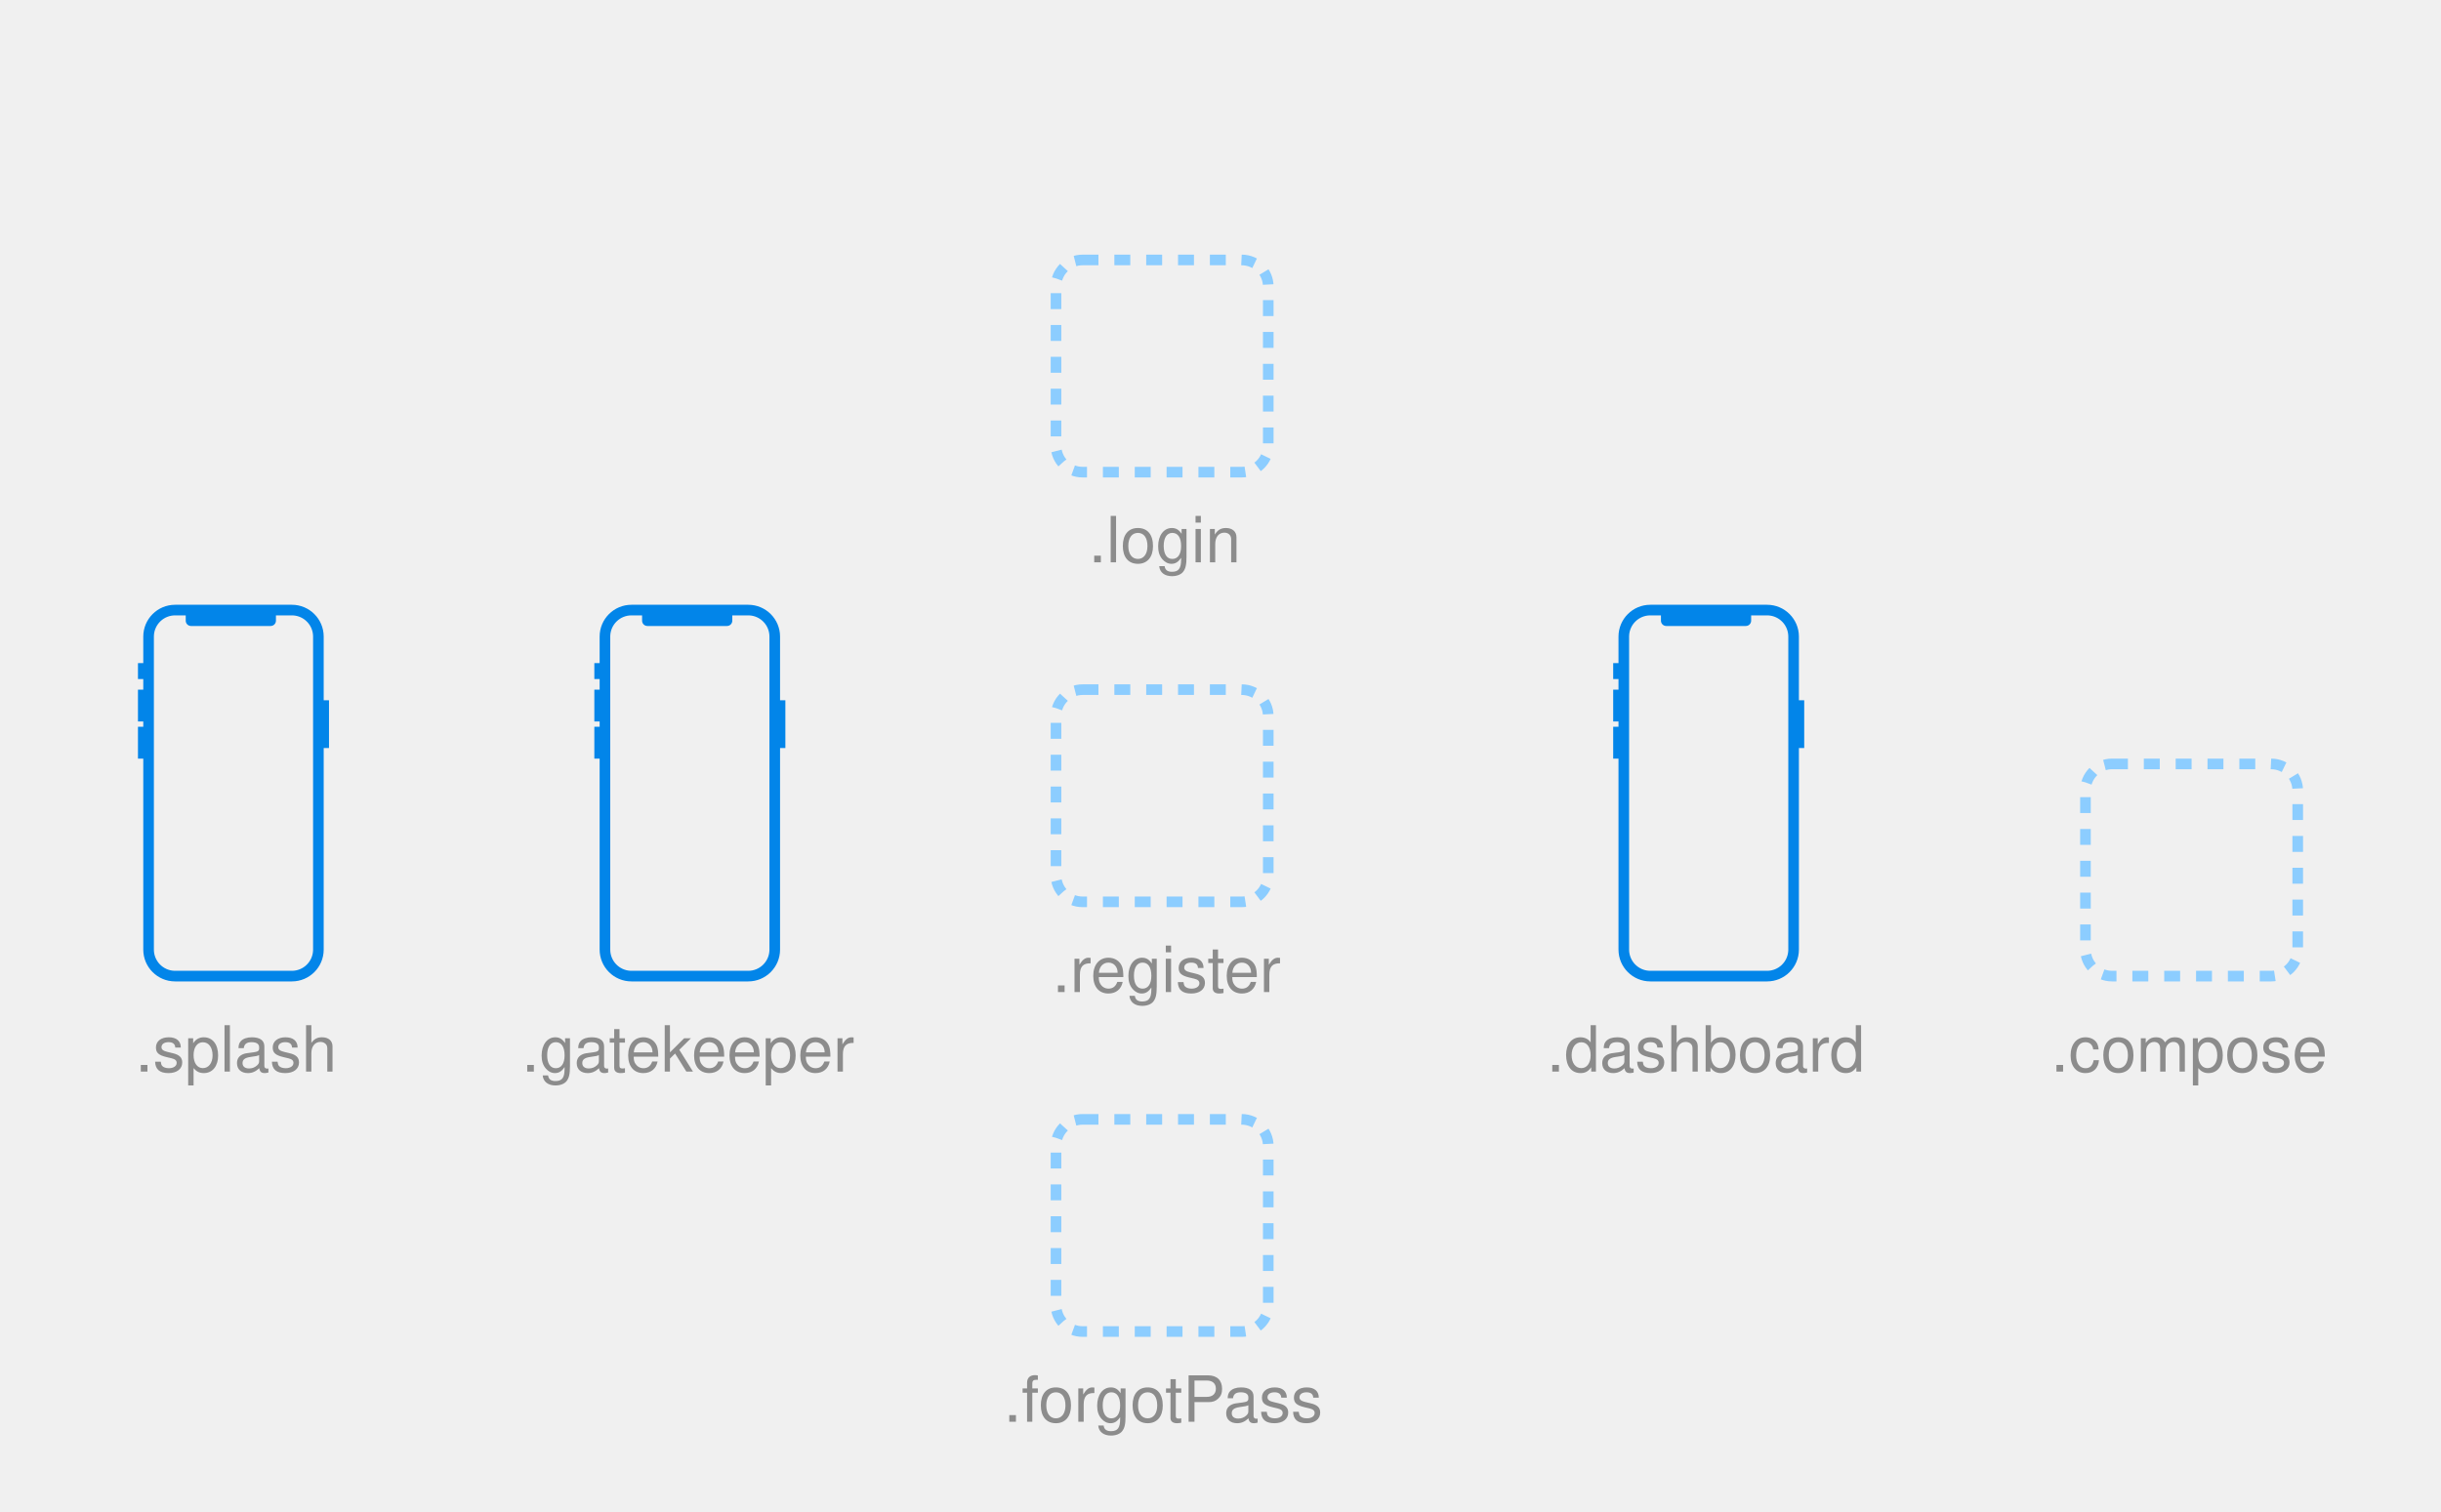
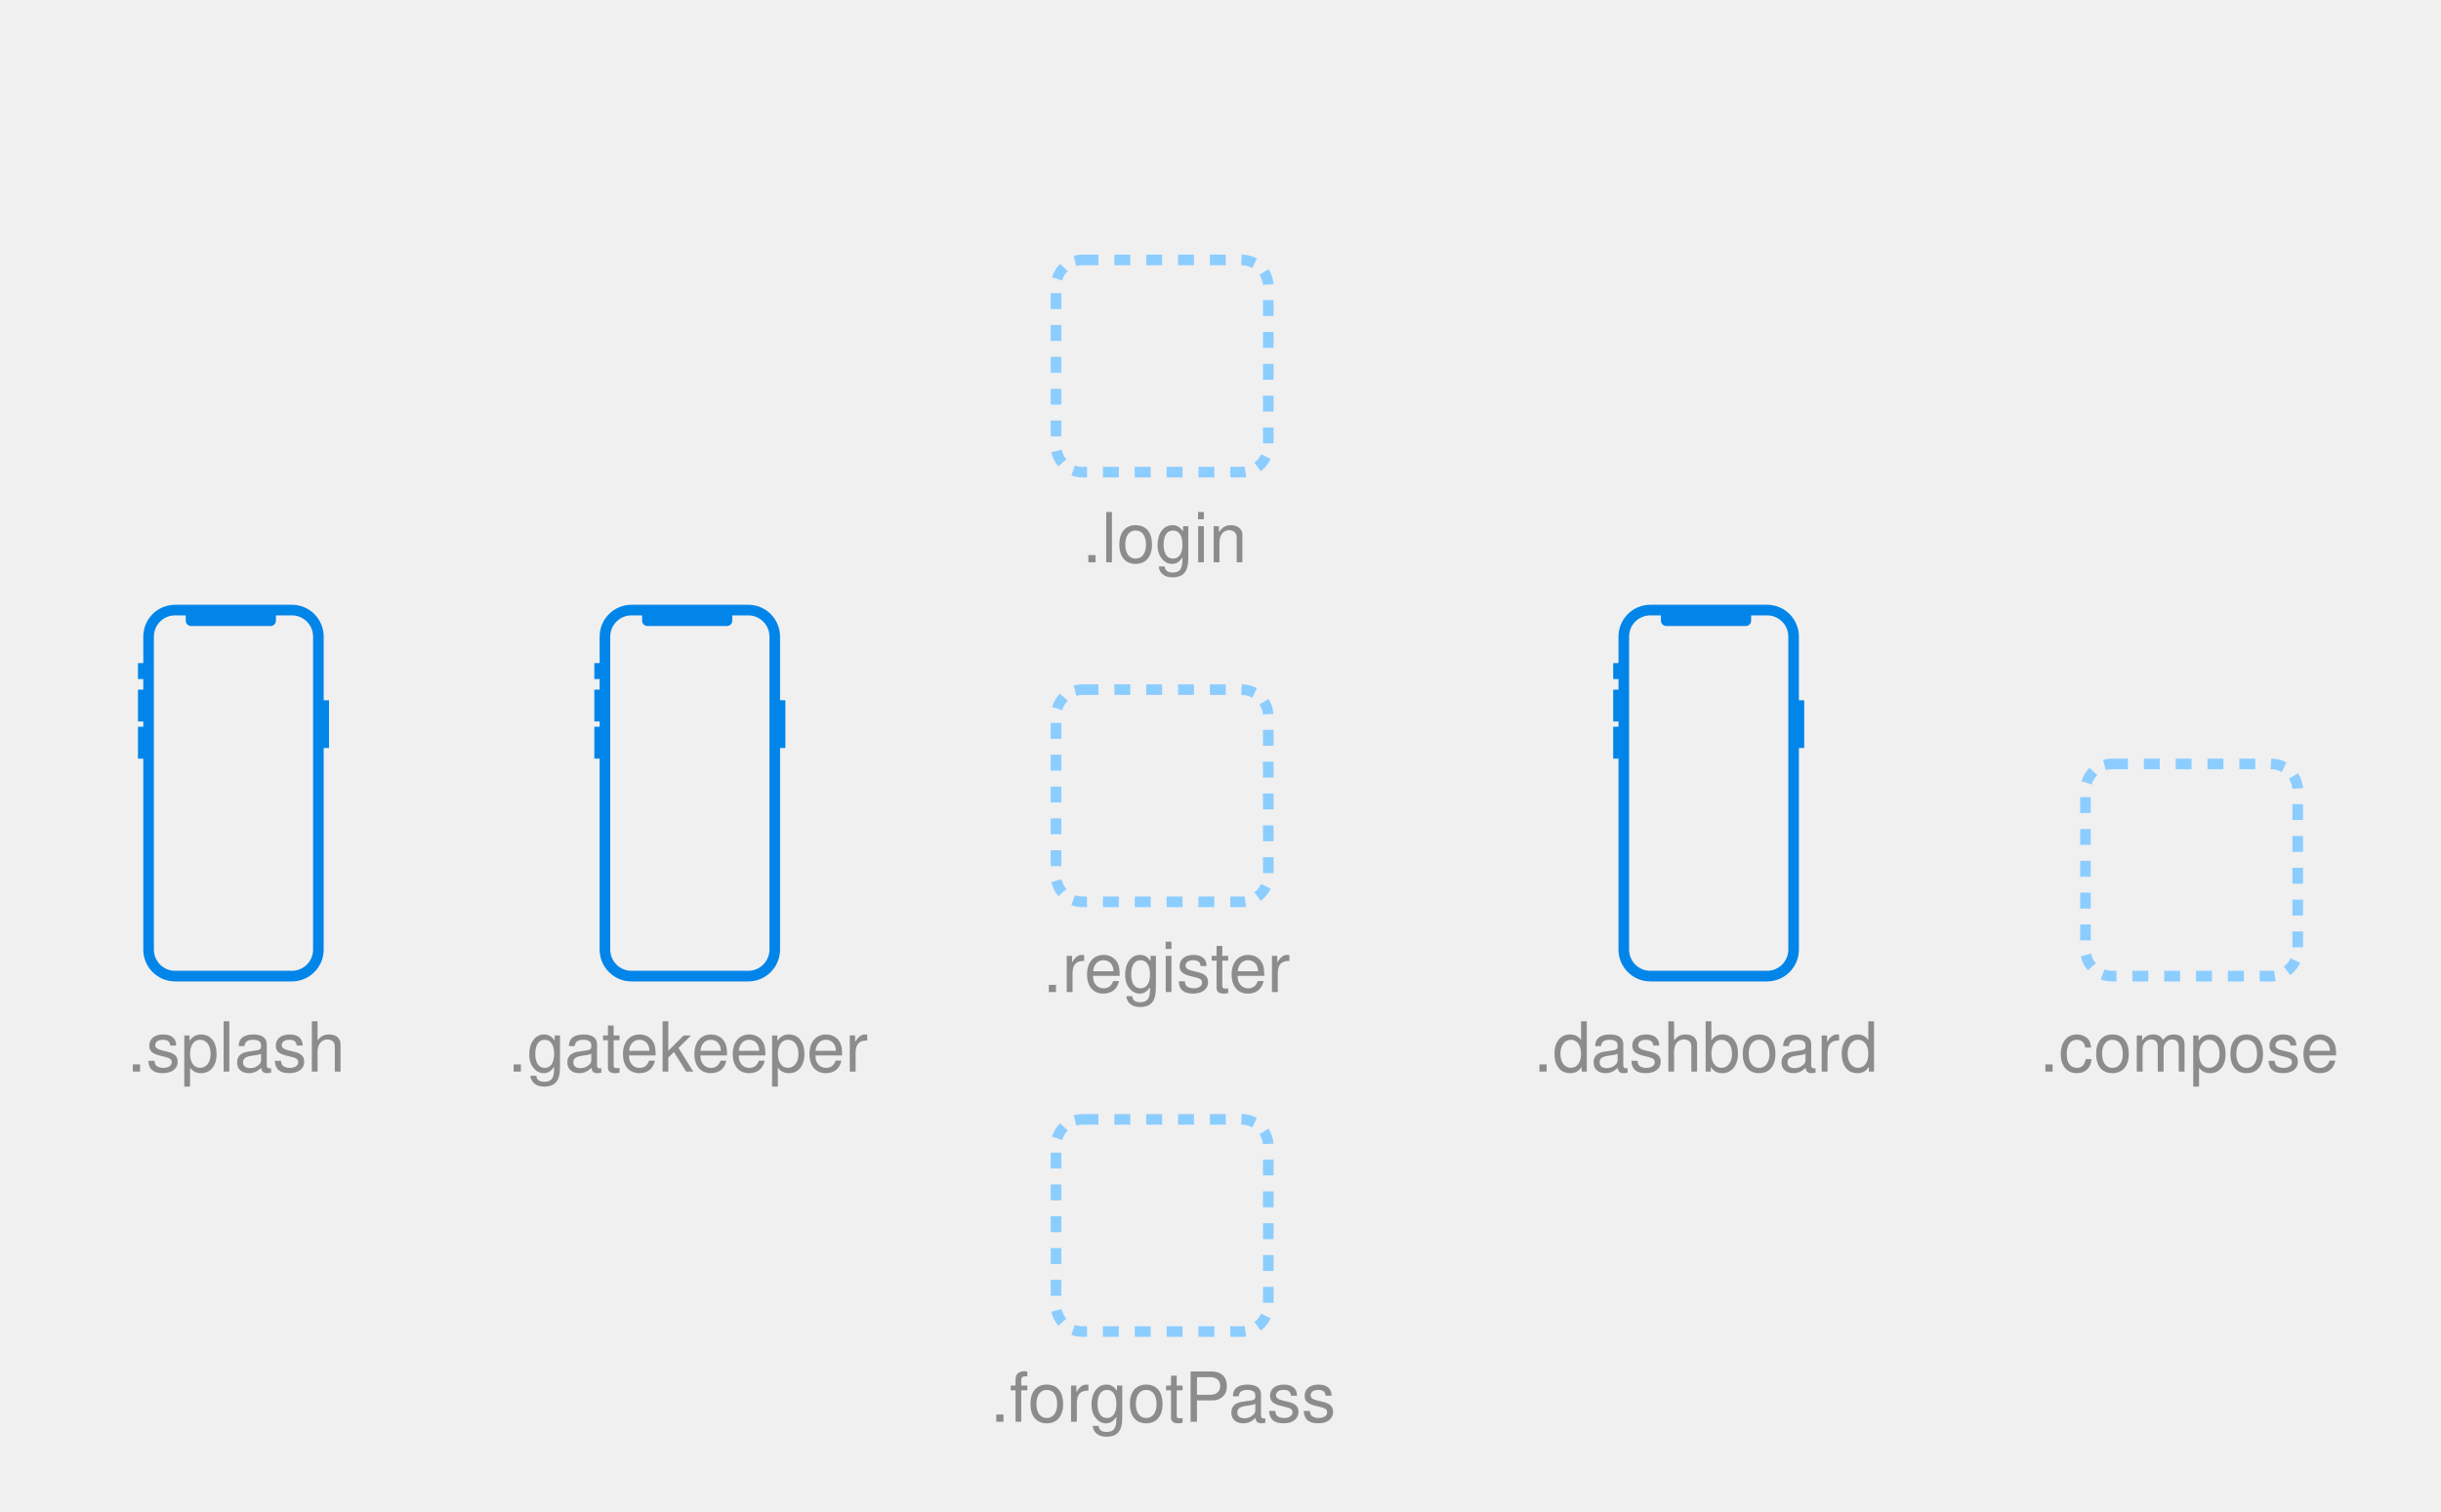
<svg xmlns="http://www.w3.org/2000/svg" xmlns:xlink="http://www.w3.org/1999/xlink" width="460px" height="285px" viewBox="0 0 460 285" version="1.1">
  <defs>
    <rect id="path-1" x="198" y="48" width="42" height="42" rx="6" />
    <mask id="mask-2" maskContentUnits="userSpaceOnUse" maskUnits="objectBoundingBox" x="0" y="0" width="42" height="42" fill="white">
      <use xlink:href="#path-1" />
    </mask>
    <rect id="path-3" x="198" y="129" width="42" height="42" rx="6" />
    <mask id="mask-4" maskContentUnits="userSpaceOnUse" maskUnits="objectBoundingBox" x="0" y="0" width="42" height="42" fill="white">
      <use xlink:href="#path-3" />
    </mask>
    <rect id="path-5" x="392" y="143" width="42" height="42" rx="6" />
    <mask id="mask-6" maskContentUnits="userSpaceOnUse" maskUnits="objectBoundingBox" x="0" y="0" width="42" height="42" fill="white">
      <use xlink:href="#path-5" />
    </mask>
    <rect id="path-7" x="198" y="210" width="42" height="42" rx="6" />
    <mask id="mask-8" maskContentUnits="userSpaceOnUse" maskUnits="objectBoundingBox" x="0" y="0" width="42" height="42" fill="white">
      <use xlink:href="#path-7" />
    </mask>
  </defs>
  <g id="iPhone-8" stroke="none" stroke-width="1" fill="none" fill-rule="evenodd">
    <path d="M55,114 C58.314,114 61,116.686 61,120 L61,132 L62,132 L62,141 L61,141 L61,179 C61,182.314 58.314,185 55,185 L33,185 C29.686,185 27,182.314 27,179 L27,143 L26,143 L26,137 L27,137 L27,136 L26,136 L26,130 L27,130 L27,128 L26,128 L26,125 L27,125 L27,120 C27,116.686 29.686,114 33,114 L55,114 Z M55,116 L52,116 L52,117 C52,117.552 51.552,118 51,118 L36,118 C35.448,118 35,117.552 35,117 L35,116 L33,116 C30.858,116 29.109,117.684 29.005,119.8 L29,120 L29,179 C29,181.142 30.684,182.891 32.8,182.995 L33,183 L55,183 C57.142,183 58.891,181.316 58.995,179.2 L59,179 L59,120 C59,117.858 57.316,116.109 55.2,116.005 L55,116 Z" id="Combined-Shape" fill="#0285E9" fill-rule="nonzero" />
    <path d="M141,114 C144.314,114 147,116.686 147,120 L147,132 L148,132 L148,141 L147,141 L147,179 C147,182.314 144.314,185 141,185 L119,185 C115.686,185 113,182.314 113,179 L113,143 L112,143 L112,137 L113,137 L113,136 L112,136 L112,130 L113,130 L113,128 L112,128 L112,125 L113,125 L113,120 C113,116.686 115.686,114 119,114 L141,114 Z M141,116 L138,116 L138,117 C138,117.552 137.552,118 137,118 L122,118 C121.448,118 121,117.552 121,117 L121,116 L119,116 C116.858,116 115.109,117.684 115.005,119.8 L115,120 L115,179 C115,181.142 116.684,182.891 118.8,182.995 L119,183 L141,183 C143.142,183 144.891,181.316 144.995,179.2 L145,179 L145,120 C145,117.858 143.316,116.109 141.2,116.005 L141,116 Z" id="Combined-Shape-Copy" fill="#0285E9" fill-rule="nonzero" />
    <path d="M333,114 C336.314,114 339,116.686 339,120 L339,132 L340,132 L340,141 L339,141 L339,179 C339,182.314 336.314,185 333,185 L311,185 C307.686,185 305,182.314 305,179 L305,143 L304,143 L304,137 L305,137 L305,136 L304,136 L304,130 L305,130 L305,128 L304,128 L304,125 L305,125 L305,120 C305,116.686 307.686,114 311,114 L333,114 Z M333,116 L330,116 L330,117 C330,117.552 329.552,118 329,118 L314,118 C313.448,118 313,117.552 313,117 L313,116 L311,116 C308.858,116 307.109,117.684 307.005,119.8 L307,120 L307,179 C307,181.142 308.684,182.891 310.8,182.995 L311,183 L333,183 C335.142,183 336.891,181.316 336.995,179.2 L337,179 L337,120 C337,117.858 335.316,116.109 333.2,116.005 L333,116 Z" id="Combined-Shape-Copy-2" fill="#0285E9" fill-rule="nonzero" />
-     <text id=".splash" font-family="Helvetica" font-size="12" font-weight="normal" fill="#8C8C8C">
-       <tspan x="25.489" y="202">.splash</tspan>
+     <text id=".splash" font-family="Helvetica" font-size="13" font-weight="normal" fill="#8C8C8C">
+       <tspan x="23.905" y="202">.splash</tspan>
    </text>
-     <text id=".dashboard" font-family="Helvetica" font-size="12" font-weight="normal" fill="#8C8C8C">
-       <tspan x="291.477" y="202">.dashboard</tspan>
+     <text id=".dashboard" font-family="Helvetica" font-size="13" font-weight="normal" fill="#8C8C8C">
+       <tspan x="288.975" y="202">.dashboard</tspan>
    </text>
-     <text id=".compose" font-family="Helvetica" font-size="12" font-weight="normal" fill="#8C8C8C">
-       <tspan x="386.487" y="202">.compose</tspan>
+     <text id=".compose" font-family="Helvetica" font-size="13" font-weight="normal" fill="#8C8C8C">
+       <tspan x="384.32" y="202">.compose</tspan>
    </text>
-     <text id=".login" font-family="Helvetica" font-size="12" font-weight="normal" fill="#8C8C8C">
-       <tspan x="205.156" y="106">.login</tspan>
+     <text id=".login" font-family="Helvetica" font-size="13" font-weight="normal" fill="#8C8C8C">
+       <tspan x="203.961" y="106">.login</tspan>
    </text>
-     <text id=".register" font-family="Helvetica" font-size="12" font-weight="normal" fill="#8C8C8C">
-       <tspan x="198.326" y="187">.register</tspan>
+     <text id=".register" font-family="Helvetica" font-size="13" font-weight="normal" fill="#8C8C8C">
+       <tspan x="196.52" y="187">.register</tspan>
    </text>
    <use id="Rectangle" stroke="#8CCDFF" mask="url(#mask-2)" stroke-width="4" stroke-dasharray="3" xlink:href="#path-1" />
    <use id="Rectangle-Copy-4" stroke="#8CCDFF" mask="url(#mask-4)" stroke-width="4" stroke-dasharray="3" xlink:href="#path-3" />
    <use id="Rectangle-Copy-6" stroke="#8CCDFF" mask="url(#mask-6)" stroke-width="4" stroke-dasharray="3" xlink:href="#path-5" />
    <use id="Rectangle-Copy-5" stroke="#8CCDFF" mask="url(#mask-8)" stroke-width="4" stroke-dasharray="3" xlink:href="#path-7" />
-     <text id=".forgotPass" font-family="Helvetica" font-size="12" font-weight="normal" fill="#8C8C8C">
-       <tspan x="189.151" y="268">.forgotPass</tspan>
+     <text id=".forgotPass" font-family="Helvetica" font-size="13" font-weight="normal" fill="#8C8C8C">
+       <tspan x="186.622" y="268">.forgotPass</tspan>
    </text>
-     <text id=".gatekeeper" font-family="Helvetica" font-size="12" font-weight="normal" fill="#8C8C8C">
-       <tspan x="98.31" y="202">.gatekeeper</tspan>
+     <text id=".gatekeeper" font-family="Helvetica" font-size="13" font-weight="normal" fill="#8C8C8C">
+       <tspan x="95.669" y="202">.gatekeeper</tspan>
    </text>
  </g>
</svg>
